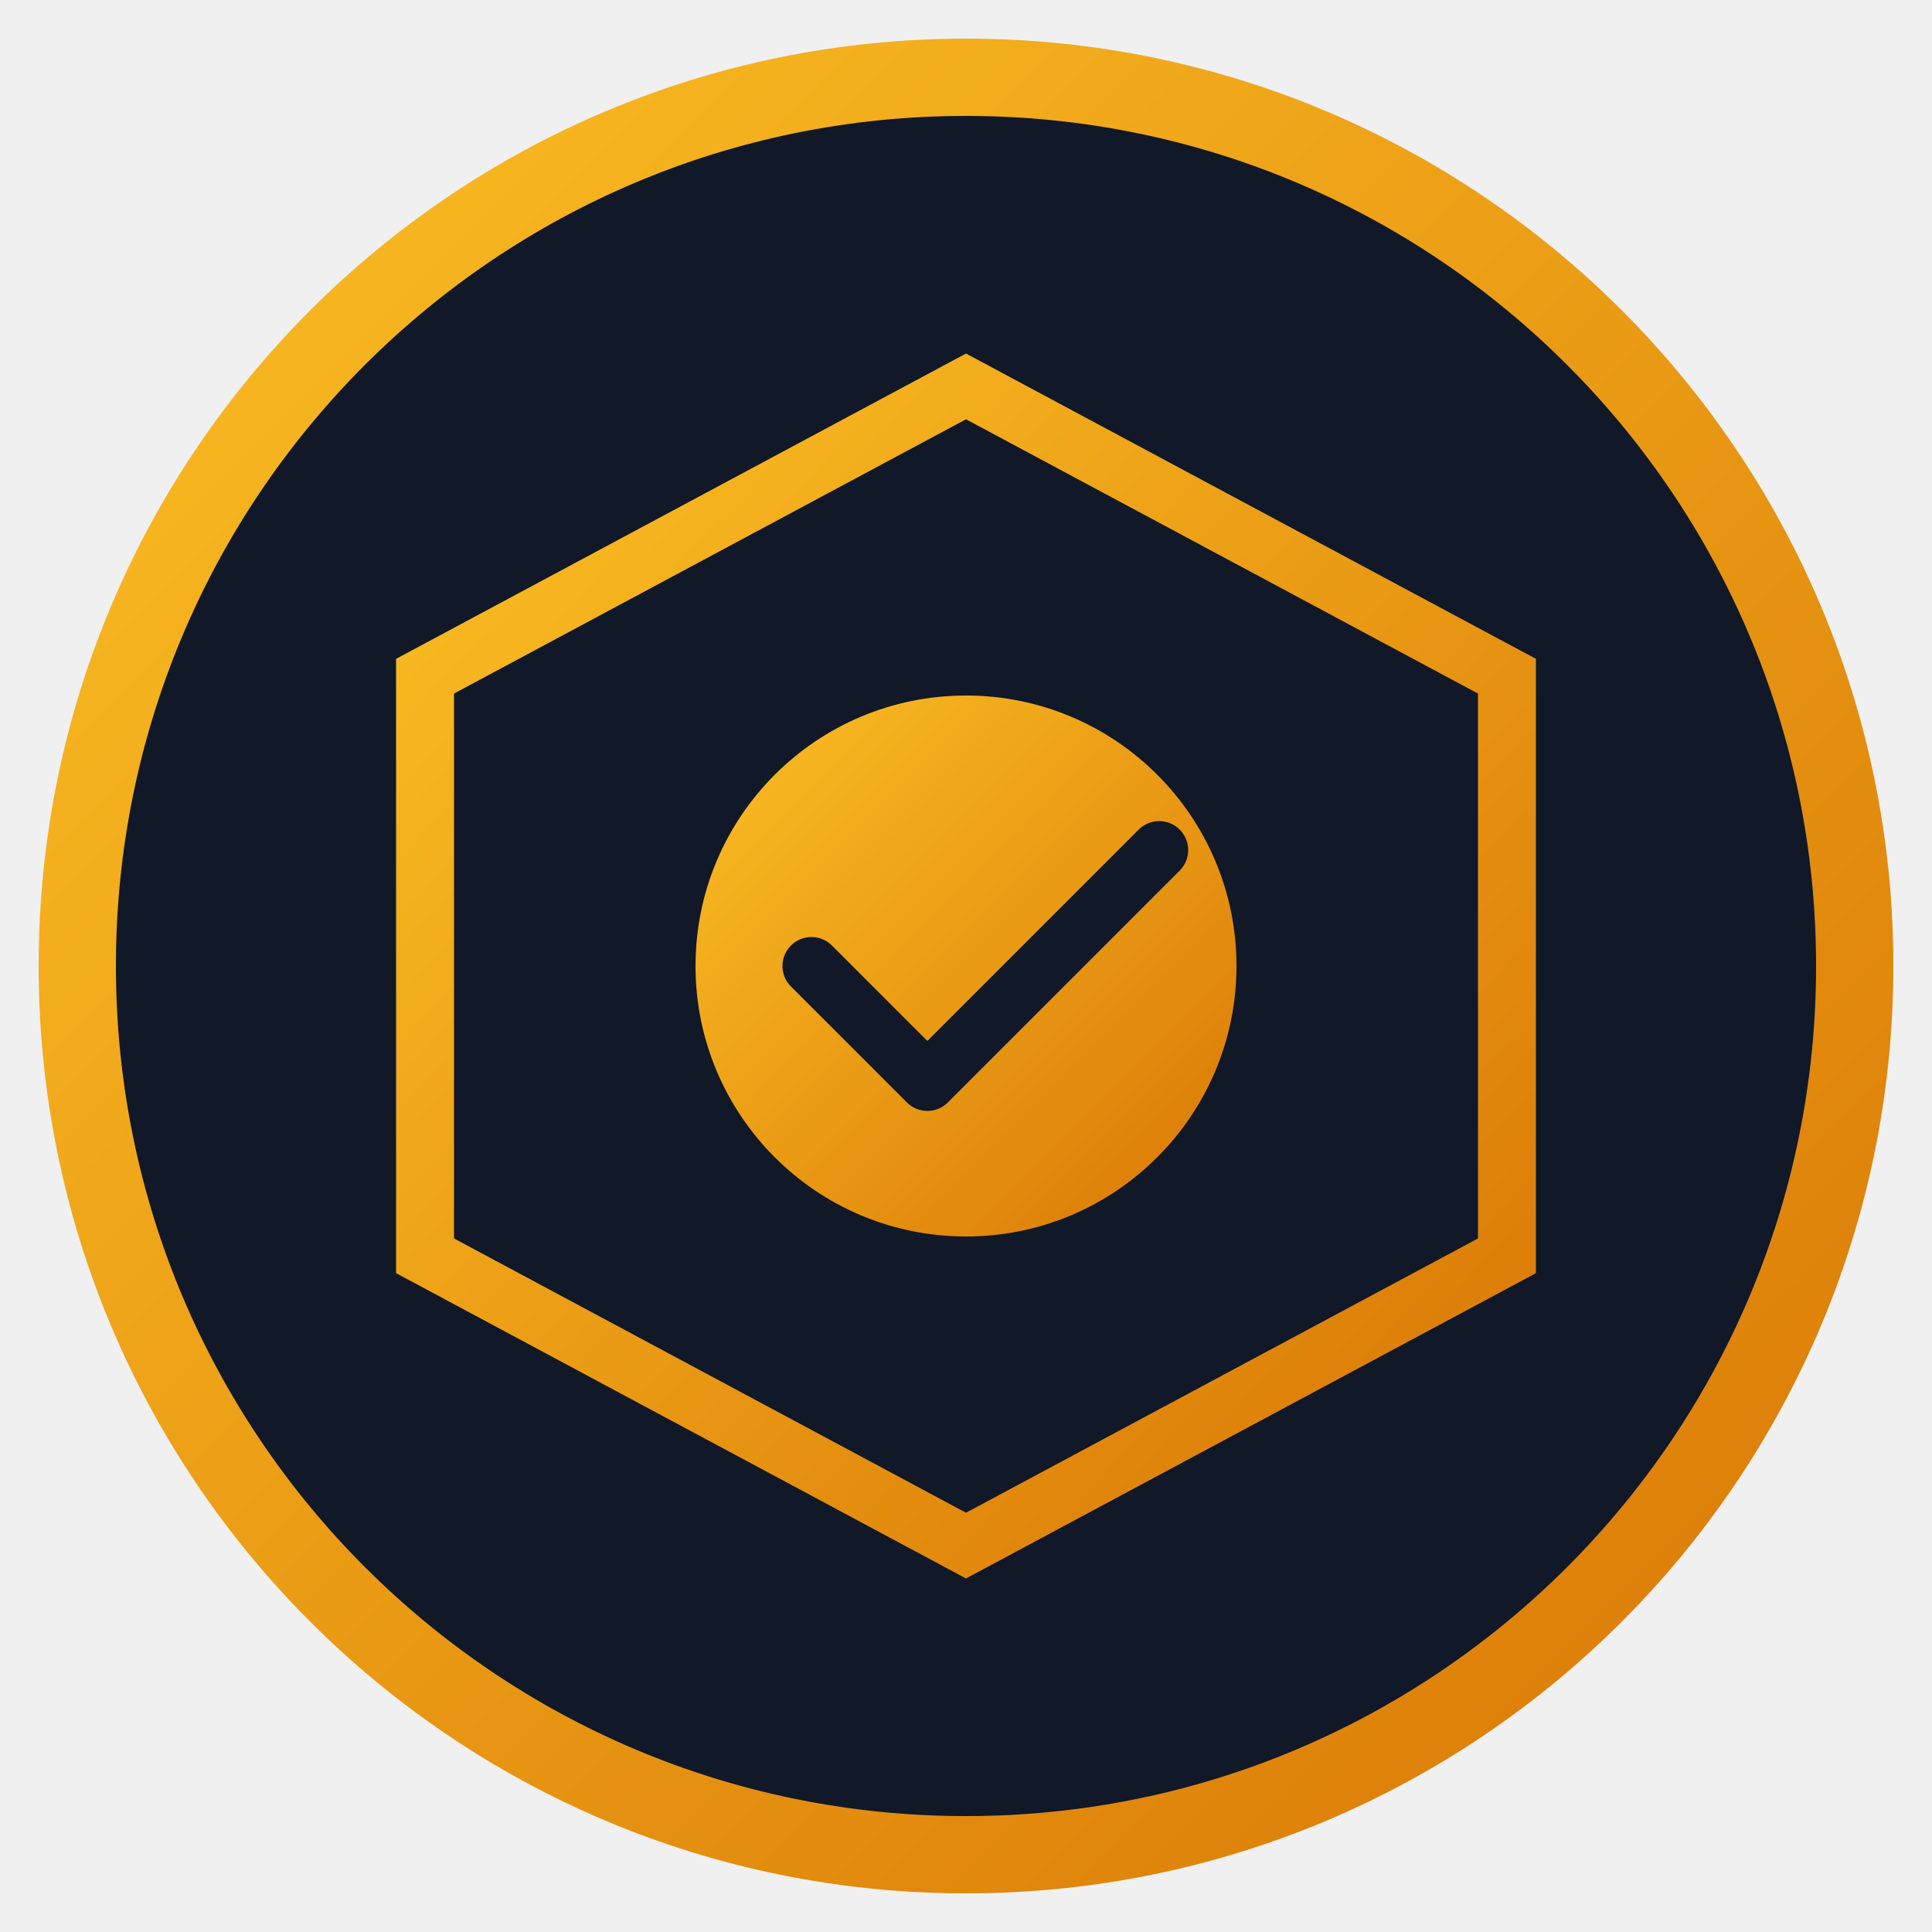
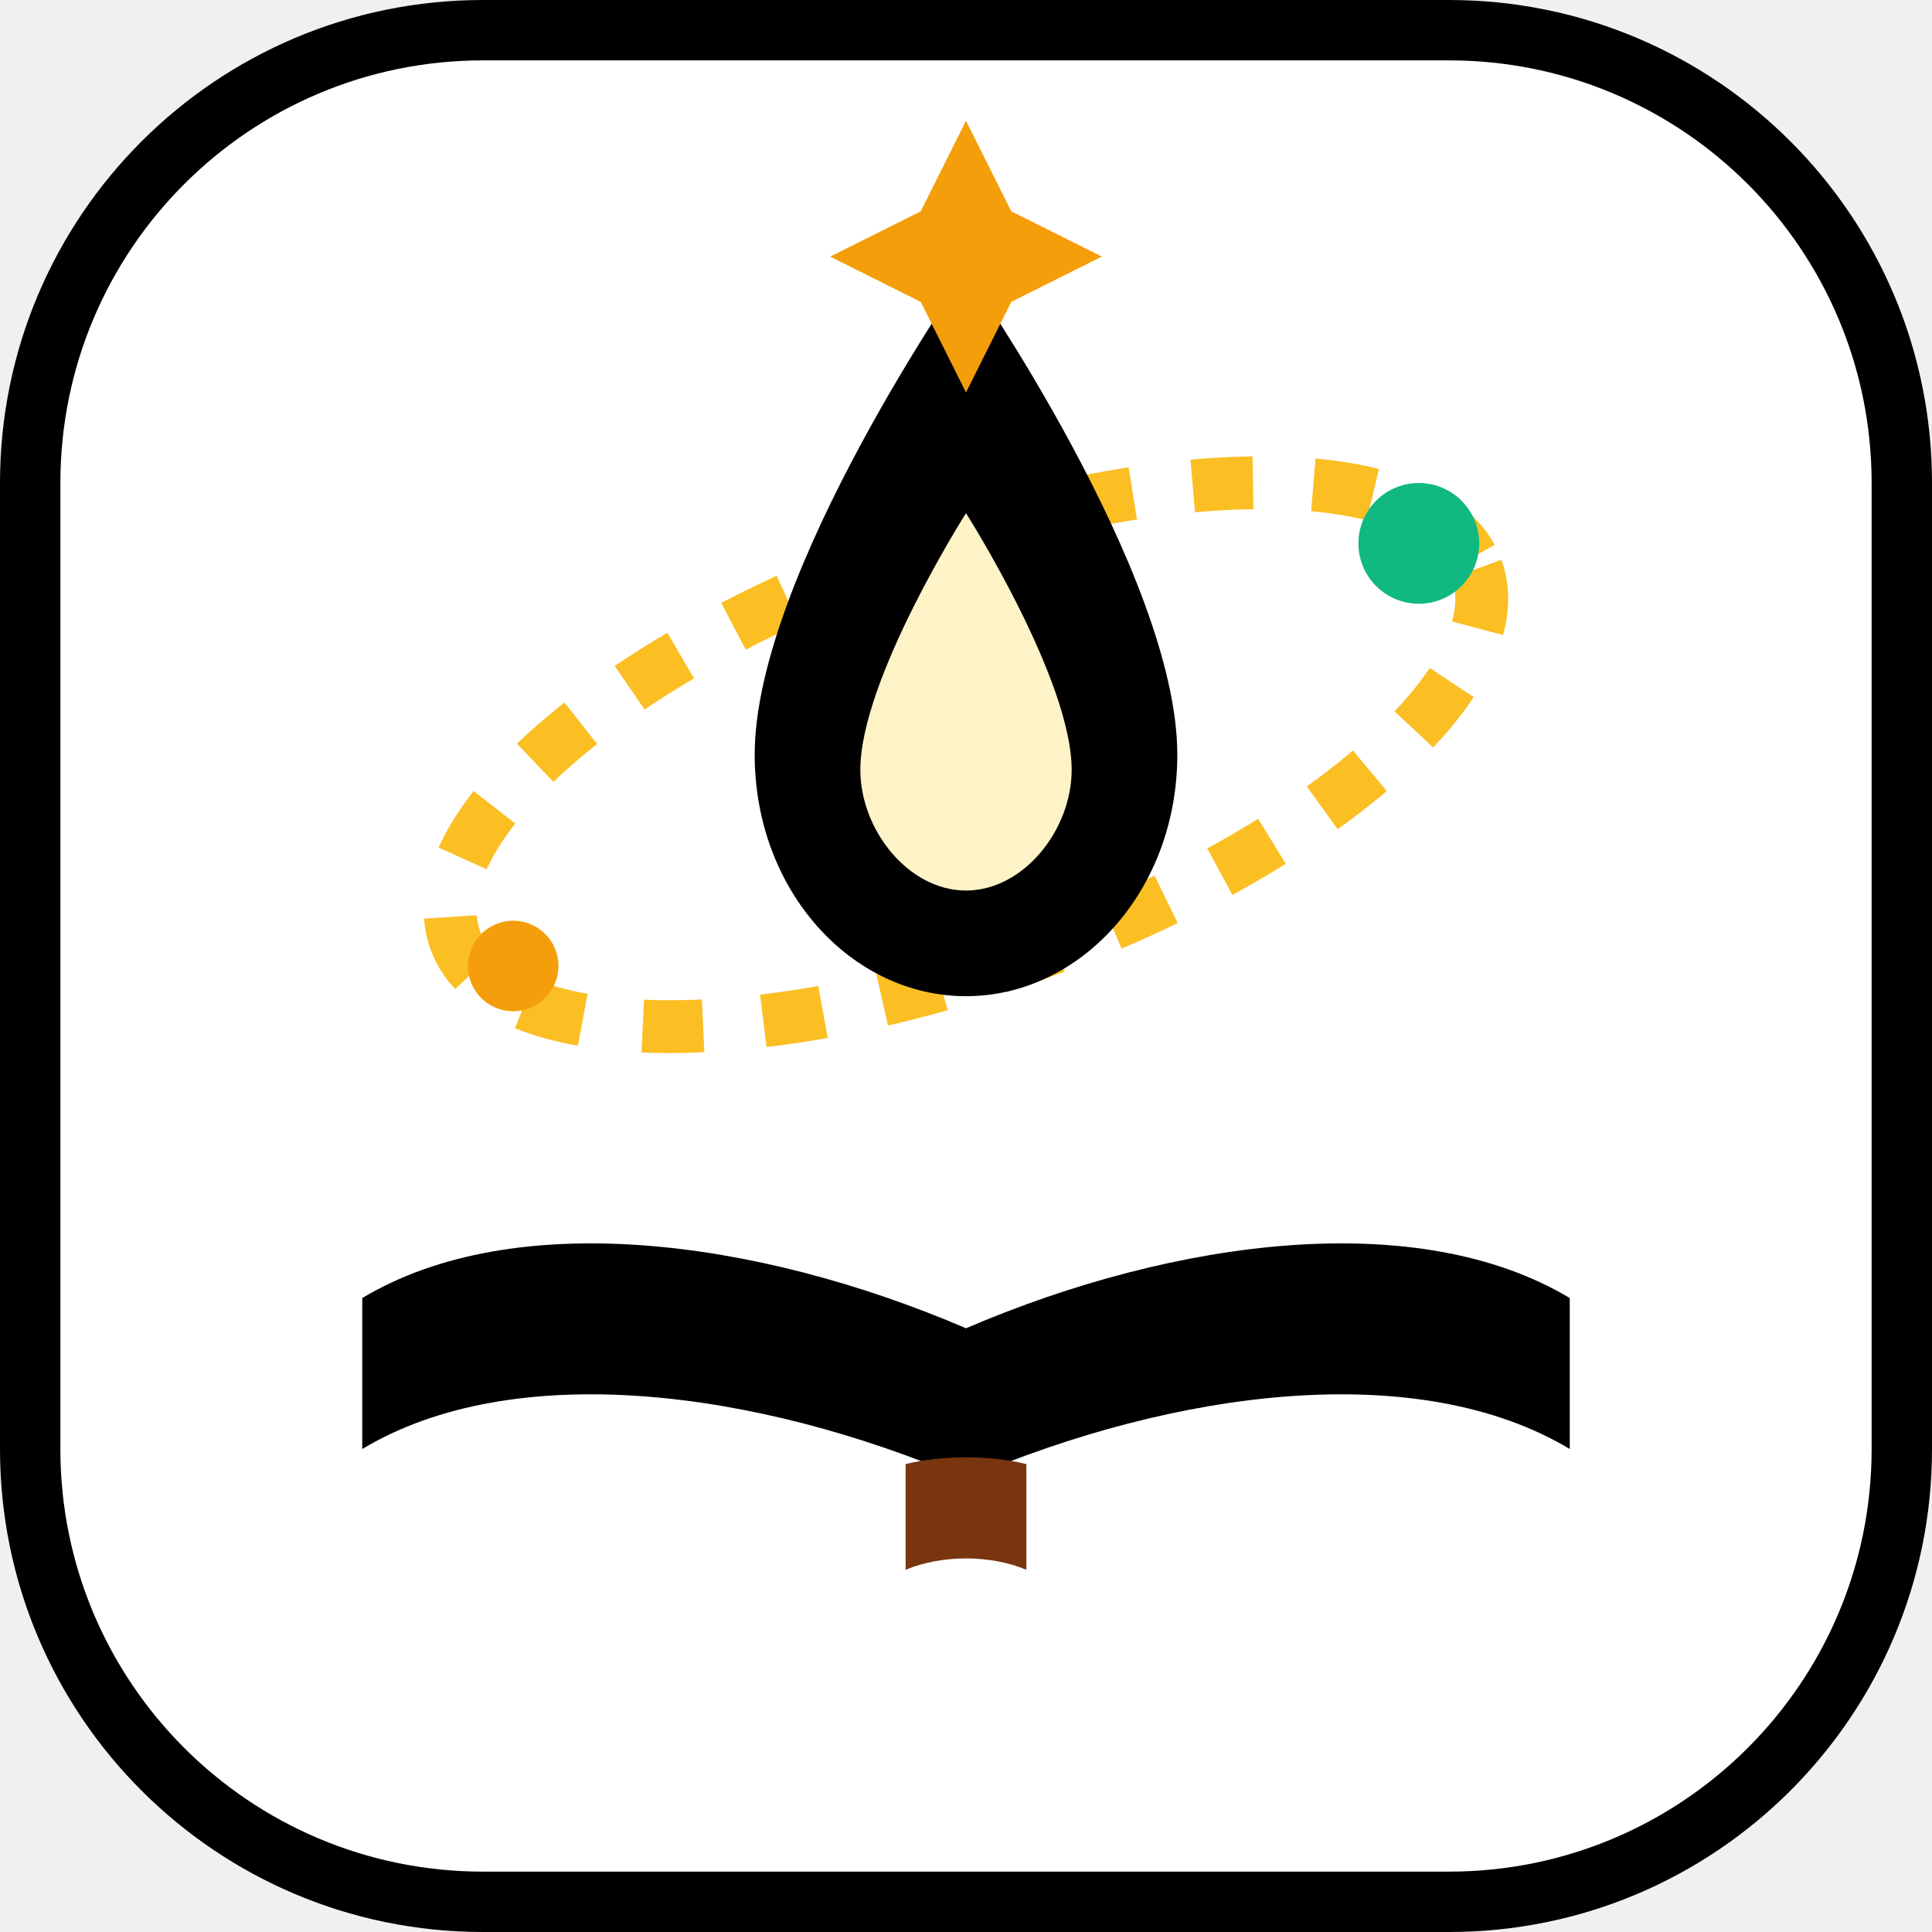
- <svg xmlns="http://www.w3.org/2000/svg" viewBox="0 0 100 100" fill="none">
+ <svg xmlns="http://www.w3.org/2000/svg" viewBox="0 0 64 64" fill="none">
  <defs>
-     <linearGradient id="g" x1="0%" y1="0%" x2="100%" y2="100%">
-       <stop offset="0%" stop-color="#fbbf24" />
-       <stop offset="100%" stop-color="#d97706" />
+     <linearGradient id="gkBg" x1="0" y1="0" x2="64" y2="64" gradientUnits="userSpaceOnUse">
+       <stop offset="0%" stopColor="#F59E0B" />
+       <stop offset="100%" stopColor="#D97706" />
+     </linearGradient>
+     <linearGradient id="gkFlame" x1="32" y1="8" x2="32" y2="34" gradientUnits="userSpaceOnUse">
+       <stop offset="0%" stopColor="#F59E0B" />
+       <stop offset="60%" stopColor="#EA580C" />
+       <stop offset="100%" stopColor="#9A3412" />
+     </linearGradient>
+     <linearGradient id="gkBook" x1="12" y1="36" x2="52" y2="52" gradientUnits="userSpaceOnUse">
+       <stop offset="0%" stopColor="#D97706" />
+       <stop offset="50%" stopColor="#059669" />
+       <stop offset="100%" stopColor="#047857" />
    </linearGradient>
  </defs>
-   <circle cx="50" cy="50" r="46" fill="#111827" stroke="url(#g)" stroke-width="4" />
-   <path d="M50 20 L78 35 L78 65 L50 80 L22 65 L22 35 Z" fill="none" stroke="url(#g)" stroke-width="3" />
-   <circle cx="50" cy="50" r="14" fill="url(#g)" />
-   <path d="M42 50 L48 56 L60 44" stroke="#111827" stroke-width="3" stroke-linecap="round" stroke-linejoin="round" />
+   <rect width="64" height="64" rx="16" fill="url(#gkBg)" />
+   <rect x="2" y="2" width="60" height="60" rx="14" fill="#FFFFFF" />
+   <path d="M32 44C25 41 17 40 12 43V48C17 45 25 46 32 49V44Z" fill="url(#gkBook)" />
+   <path d="M32 44C39 41 47 40 52 43V48C47 45 39 46 32 49V44Z" fill="url(#gkBook)" />
+   <path d="M30 48.5C31.2 48.2 32.8 48.2 34 48.5V52C32.8 51.5 31.2 51.5 30 52V48.5Z" fill="#78350F" />
+   <ellipse cx="32" cy="25" rx="18" ry="7" transform="rotate(-20 32 25)" stroke="#FBBF24" stroke-width="1.75" stroke-dasharray="2 2" />
+   <circle cx="47" cy="18" r="2" fill="#10B981" />
+   <circle cx="17" cy="32" r="1.5" fill="#F59E0B" />
+   <path d="M32 9C32 9 39 19 39 25C39 29.5 35.8 33 32 33C28.2 33 25 29.5 25 25C25 19 32 9 32 9Z" fill="url(#gkFlame)" />
+   <path d="M32 17C32 17 35.5 22.5 35.5 25.5C35.5 27.5 33.9 29.5 32 29.5C30.1 29.5 28.5 27.5 28.5 25.5C28.5 22.5 32 17 32 17Z" fill="#FEF3C7" />
+   <path d="M32 4L33.5 7L36.5 8.5L33.5 10L32 13L30.5 10L27.5 8.5L30.5 7L32 4Z" fill="#F59E0B" />
</svg>
